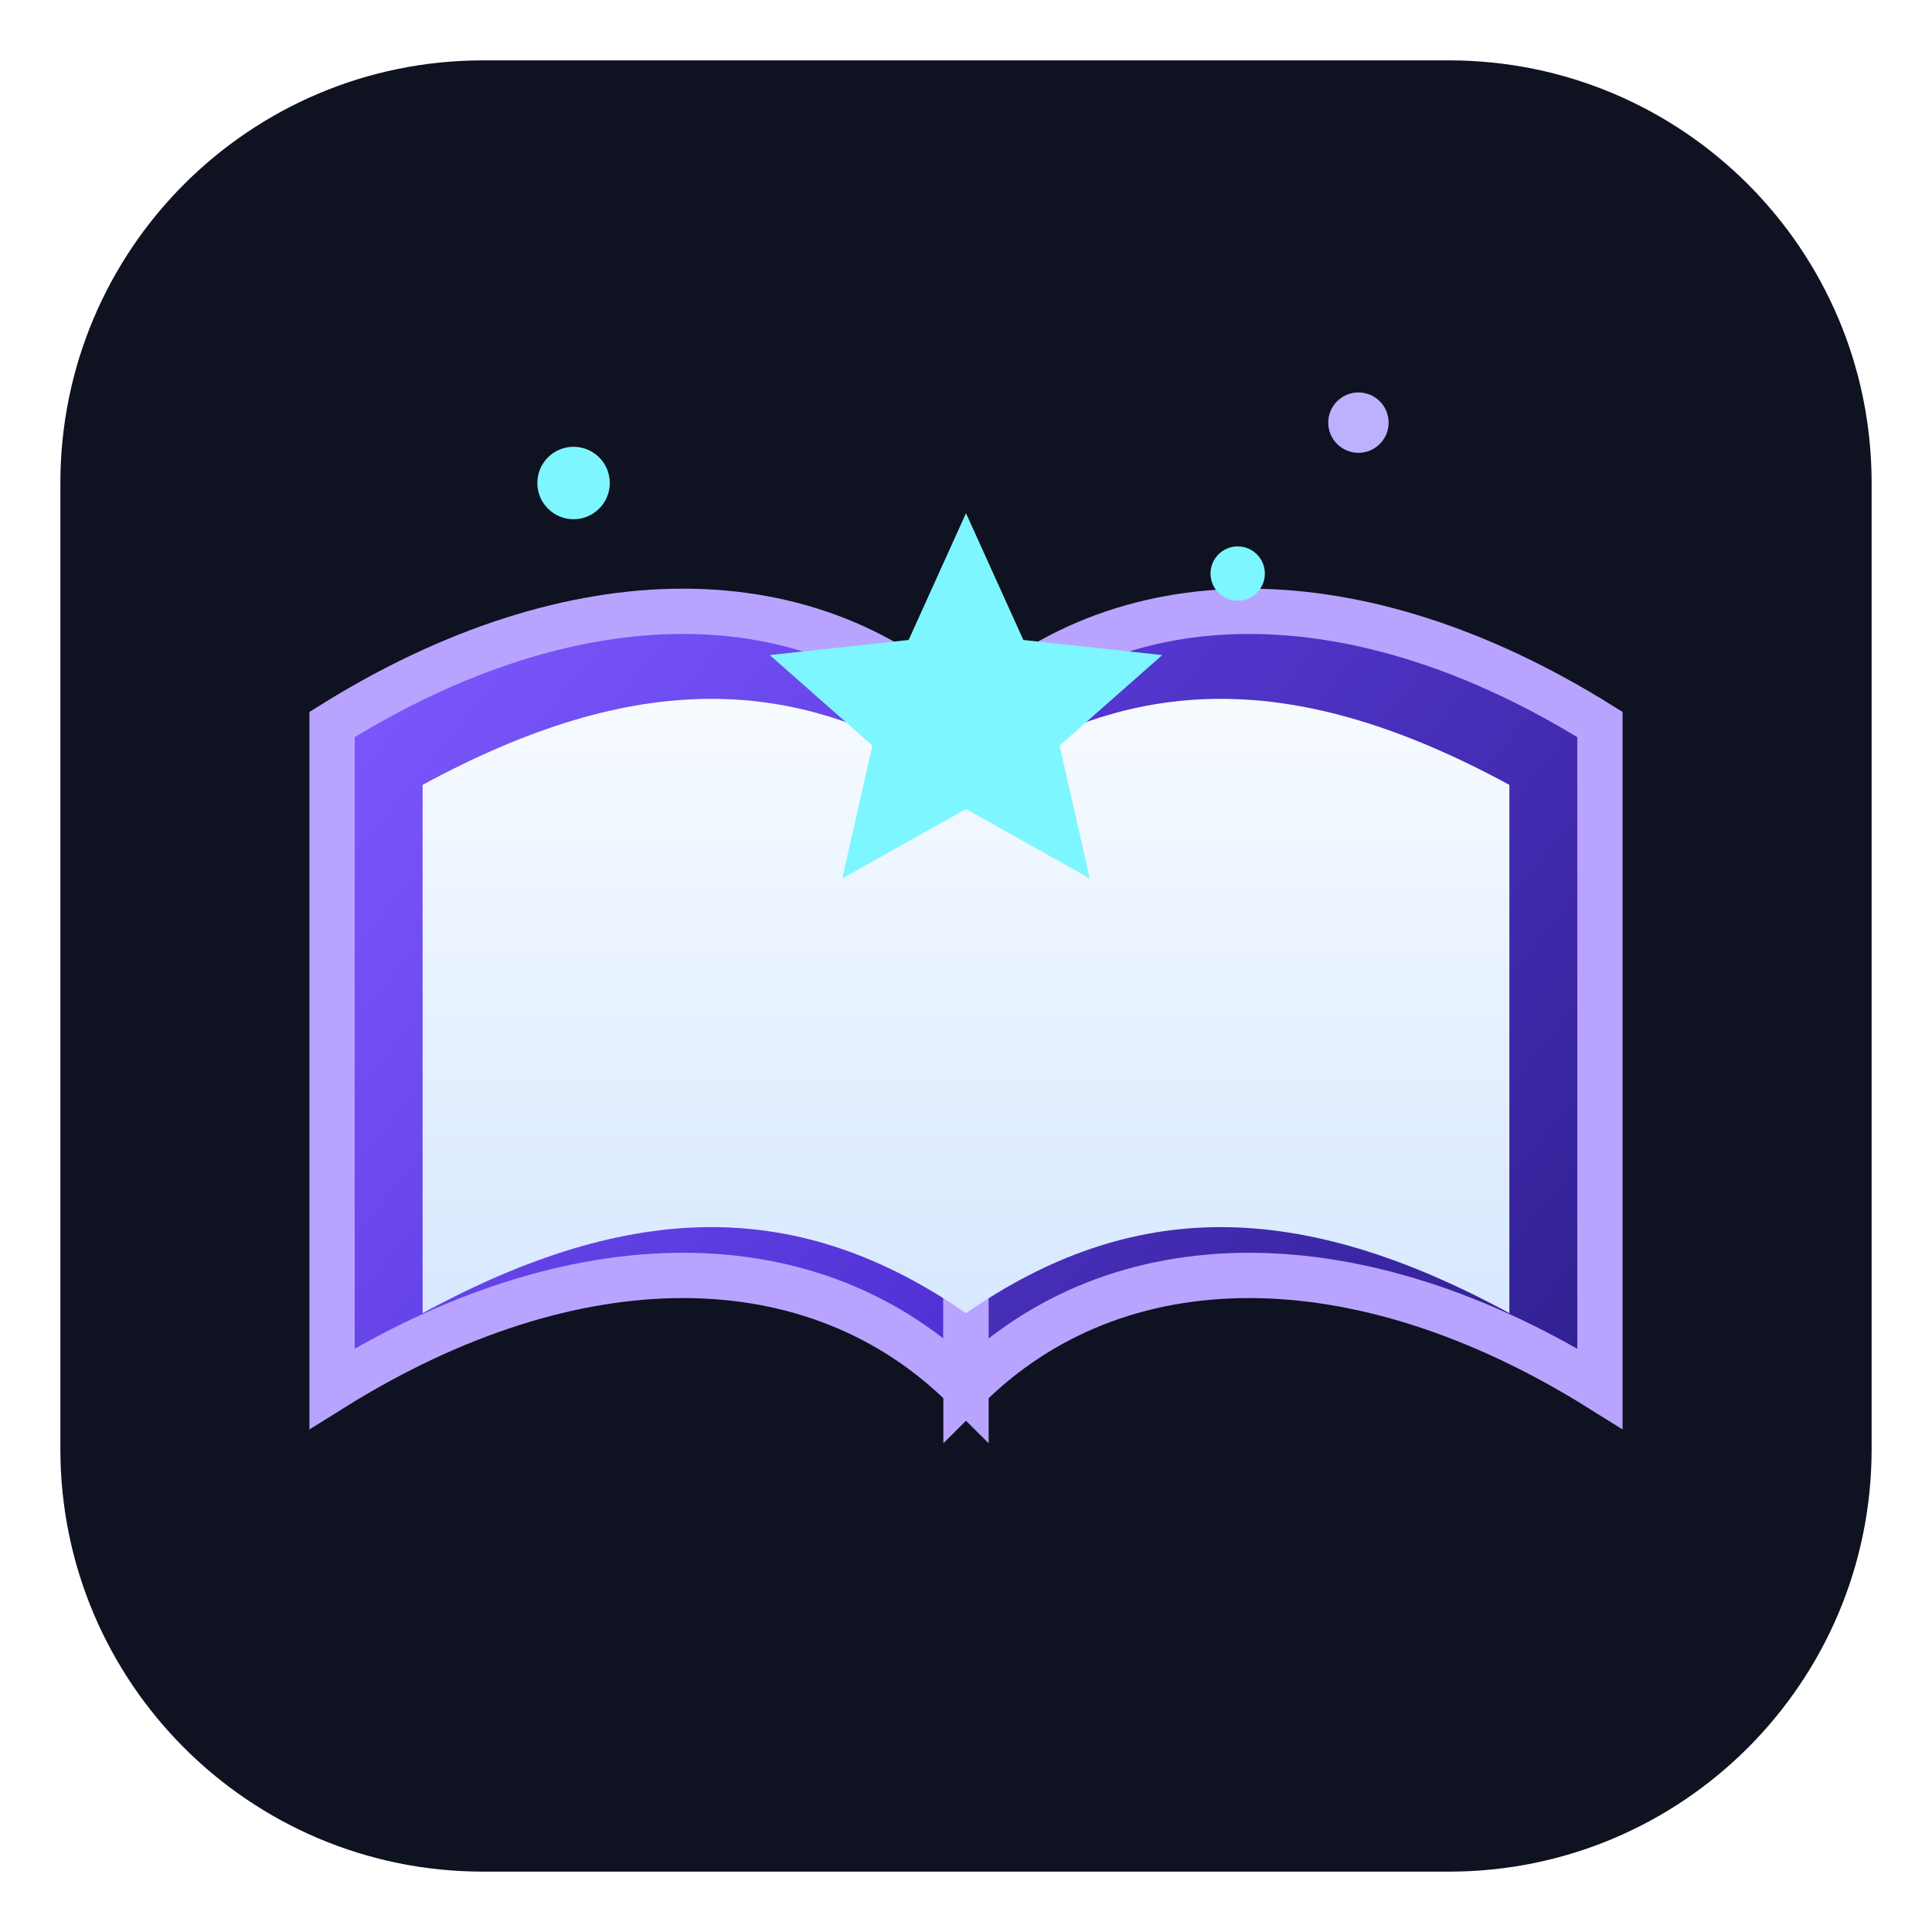
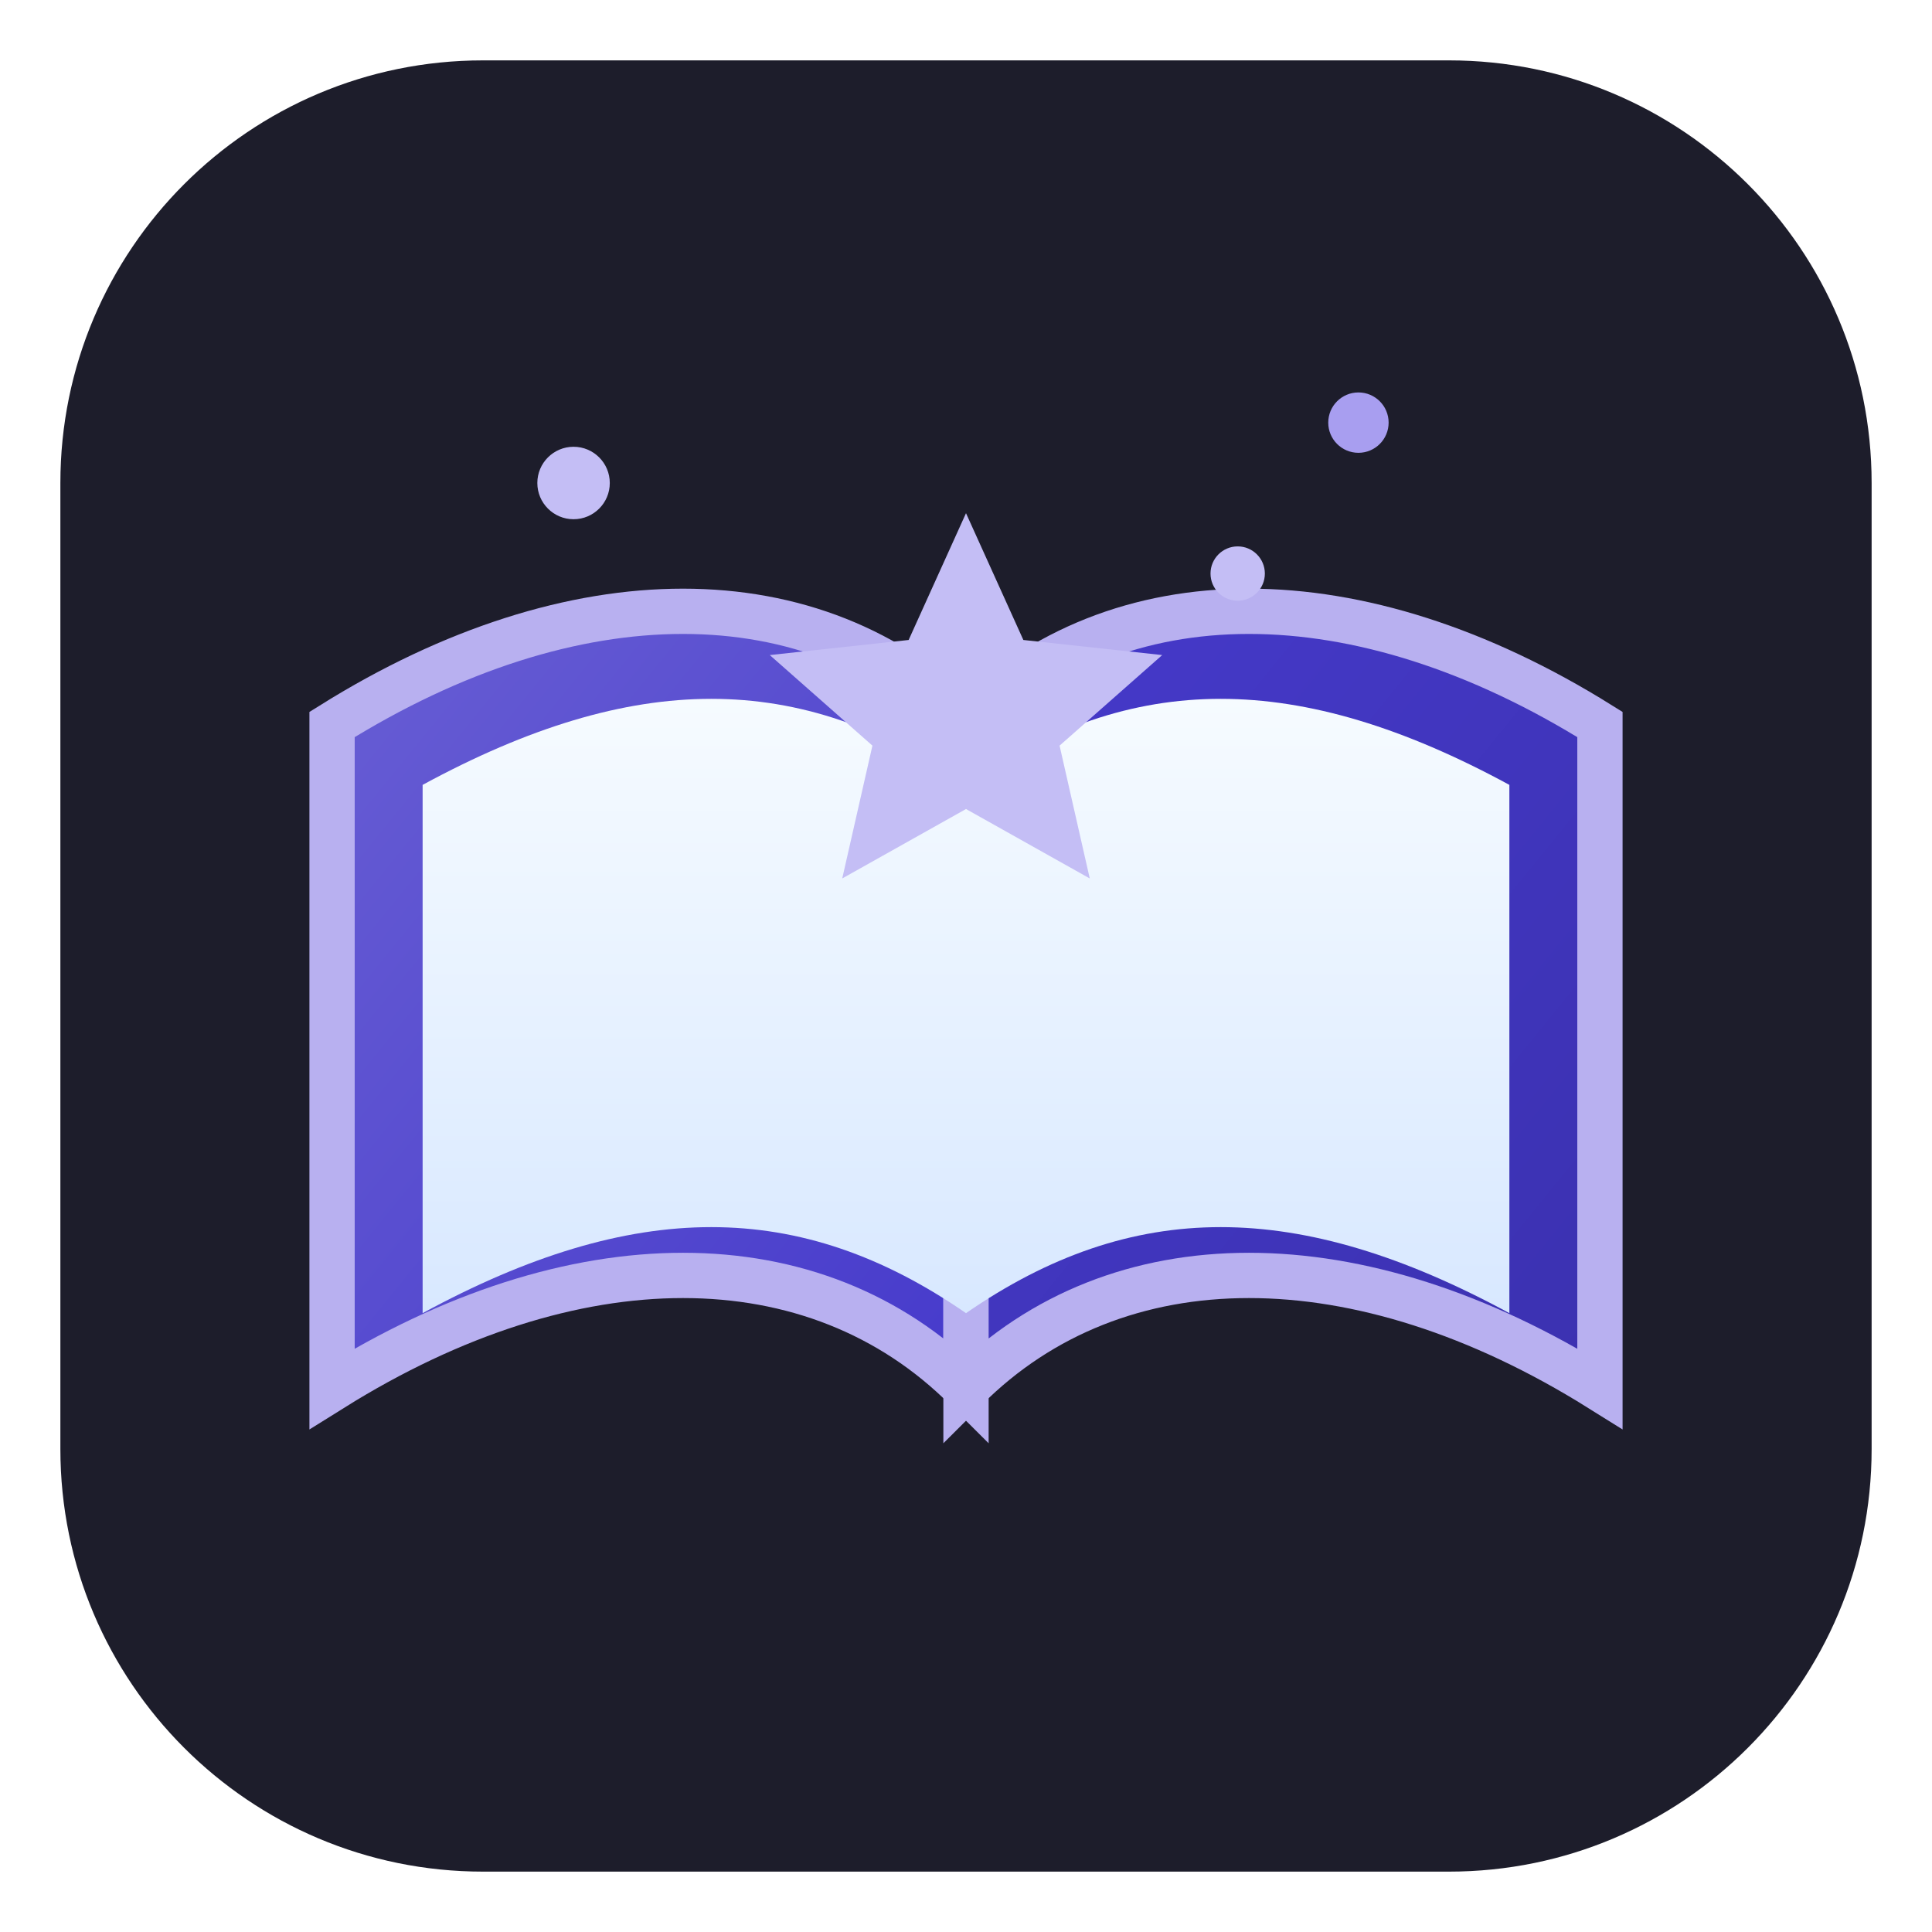
<svg xmlns="http://www.w3.org/2000/svg" viewBox="0 0 64 64">
  <defs>
    <linearGradient id="coverL" x1="0" y1="0" x2="1" y2="1">
-       <stop offset="0%" stop-color="#7f5bff" />
-       <stop offset="100%" stop-color="#4e2fd1" />
+       <stop offset="0%" stop-color="#685ed4" />
+       <stop offset="100%" stop-color="#463acb" />
    </linearGradient>
    <linearGradient id="coverR" x1="0" y1="0" x2="1" y2="1">
-       <stop offset="0%" stop-color="#5b3bdb" />
-       <stop offset="100%" stop-color="#2f1f8f" />
+       <stop offset="0%" stop-color="#463acb" />
+       <stop offset="100%" stop-color="#3b31b0" />
    </linearGradient>
    <linearGradient id="page" x1="0" y1="0" x2="0" y2="1">
      <stop offset="0%" stop-color="#f6fbff" />
      <stop offset="100%" stop-color="#d8e8ff" />
    </linearGradient>
  </defs>
-   <rect x="2" y="2" width="60" height="60" rx="14" fill="#0f1220" />
-   <path d="M11 24c8-5 16-5 21 0v22c-5-5-13-5-21 0z" fill="url(#coverL)" stroke="#b8a4ff" stroke-width="1.5" />
-   <path d="M53 24c-8-5-16-5-21 0v22c5-5 13-5 21 0z" fill="url(#coverR)" stroke="#b8a4ff" stroke-width="1.5" />
+   <rect x="2" y="2" width="60" height="60" rx="14" fill="#1d1d2b" />
+   <path d="M11 24c8-5 16-5 21 0v22c-5-5-13-5-21 0z" fill="url(#coverL)" stroke="#b8b0f0" stroke-width="1.5" />
+   <path d="M53 24c-8-5-16-5-21 0v22c5-5 13-5 21 0z" fill="url(#coverR)" stroke="#b8b0f0" stroke-width="1.5" />
  <path d="M14 26c7-3.8 12.5-3.8 18 0v17.5c-5.5-3.8-11-3.8-18 0z" fill="url(#page)" />
  <path d="M50 26c-7-3.8-12.5-3.8-18 0v17.5c5.5-3.8 11-3.8 18 0z" fill="url(#page)" />
-   <path d="M32 17l1.9 4.2 4.6.5-3.4 3 1 4.4-4.1-2.3-4.1 2.3 1-4.4-3.4-3 4.6-.5z" fill="#7ef6ff" />
-   <circle cx="19" cy="16" r="1.2" fill="#7ef6ff" />
-   <circle cx="45" cy="14" r="1" fill="#bdb0ff" />
-   <circle cx="41" cy="19" r="0.9" fill="#7ef6ff" />
+   <path d="M32 17l1.9 4.2 4.6.5-3.4 3 1 4.4-4.1-2.3-4.1 2.3 1-4.4-3.4-3 4.6-.5z" fill="#c4bef5" />
+   <circle cx="19" cy="16" r="1.2" fill="#c4bef5" />
+   <circle cx="45" cy="14" r="1" fill="#a89ef0" />
+   <circle cx="41" cy="19" r="0.9" fill="#c4bef5" />
</svg>
